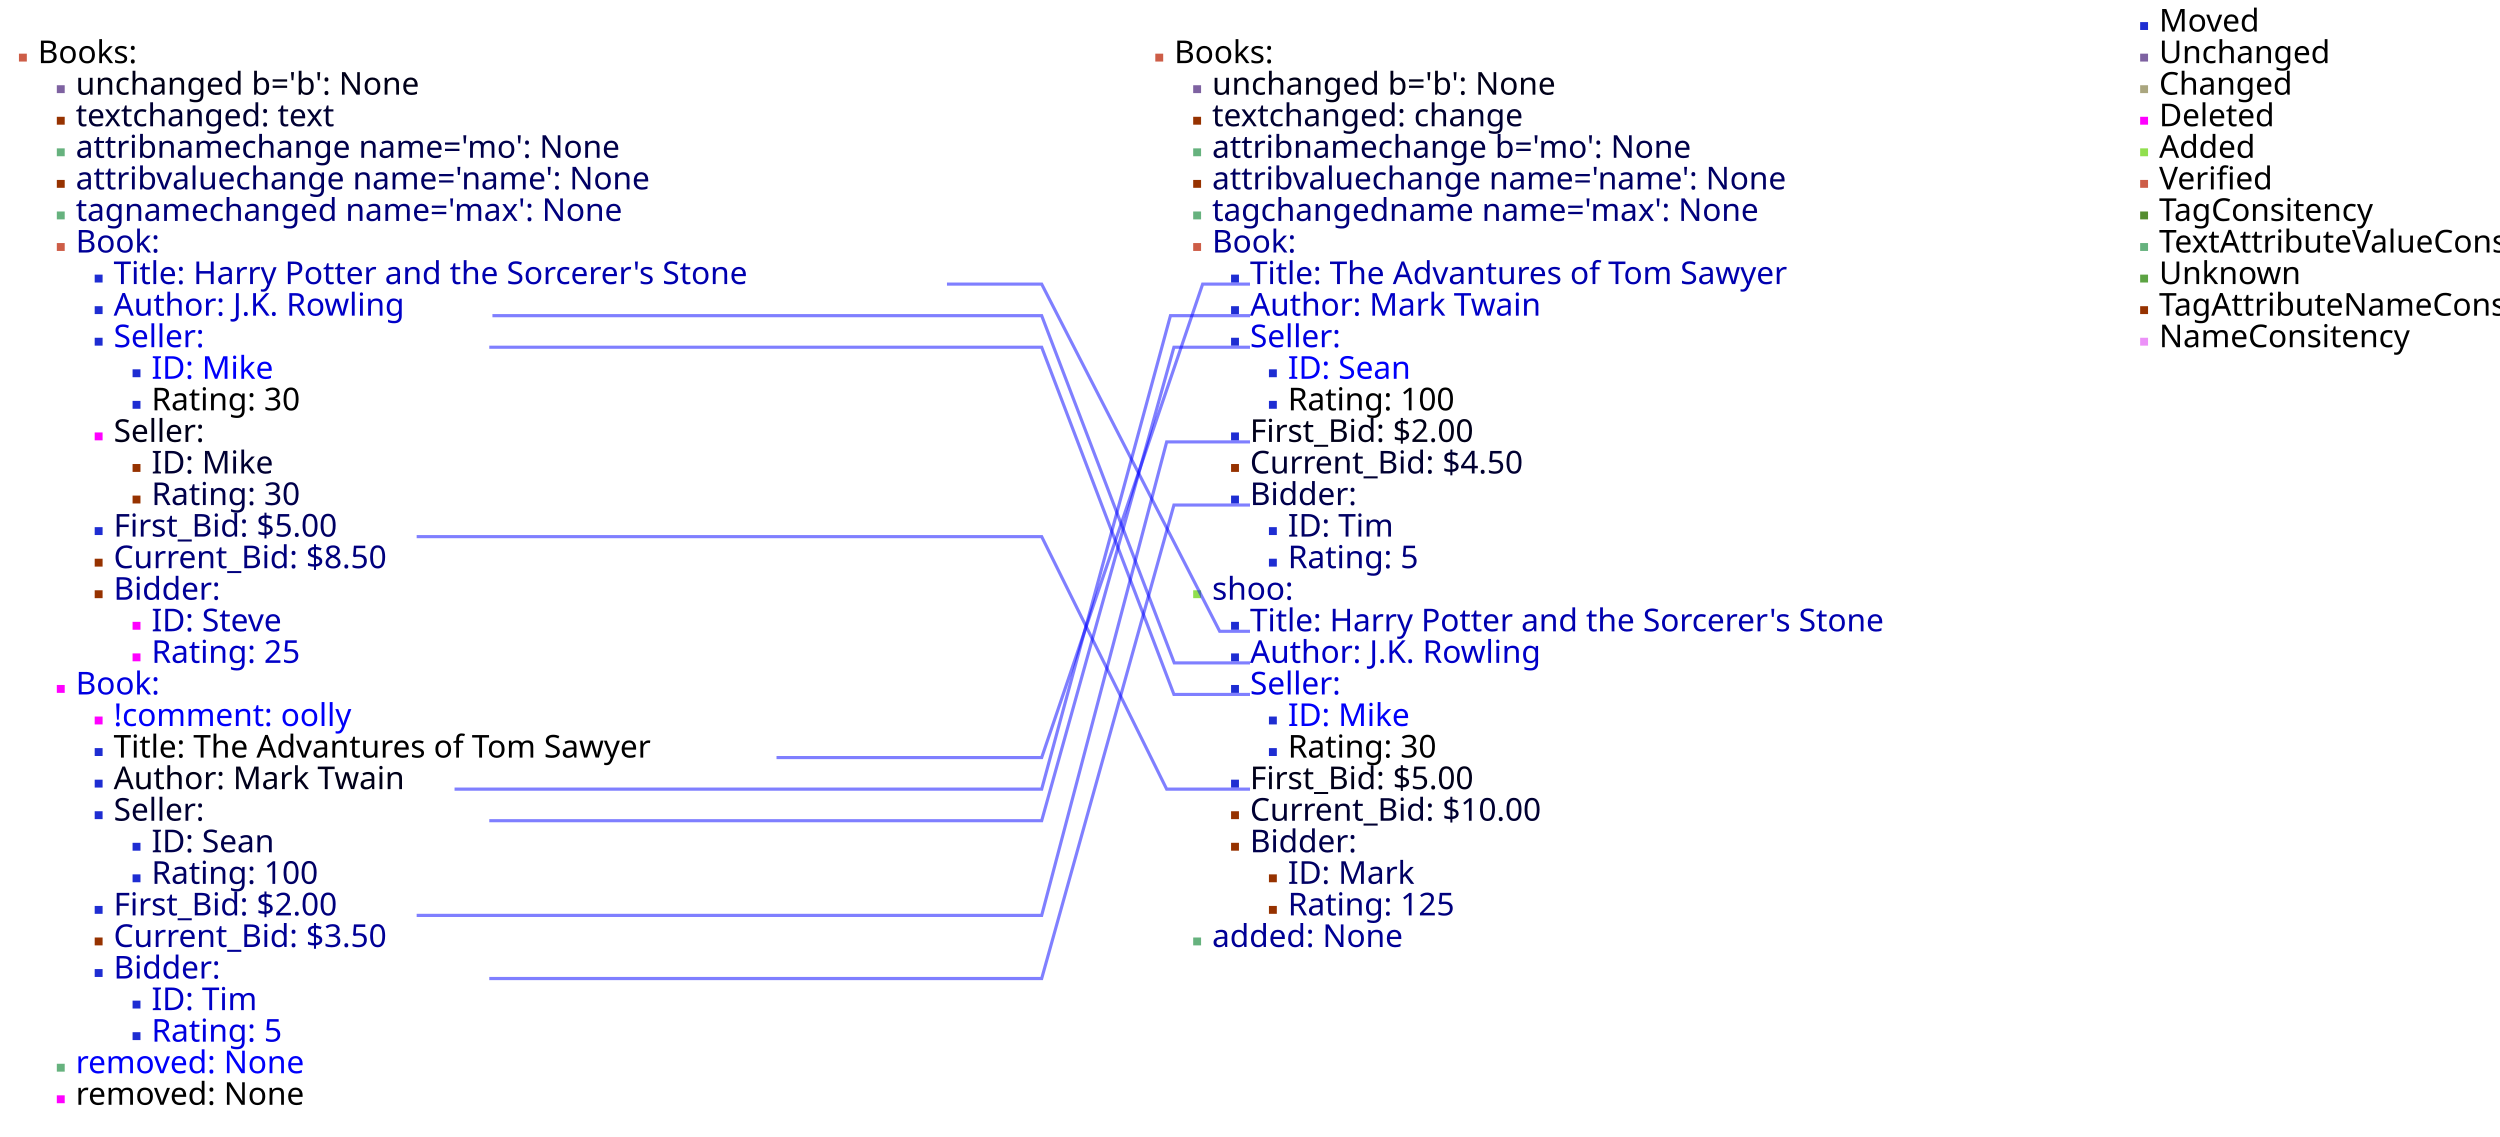
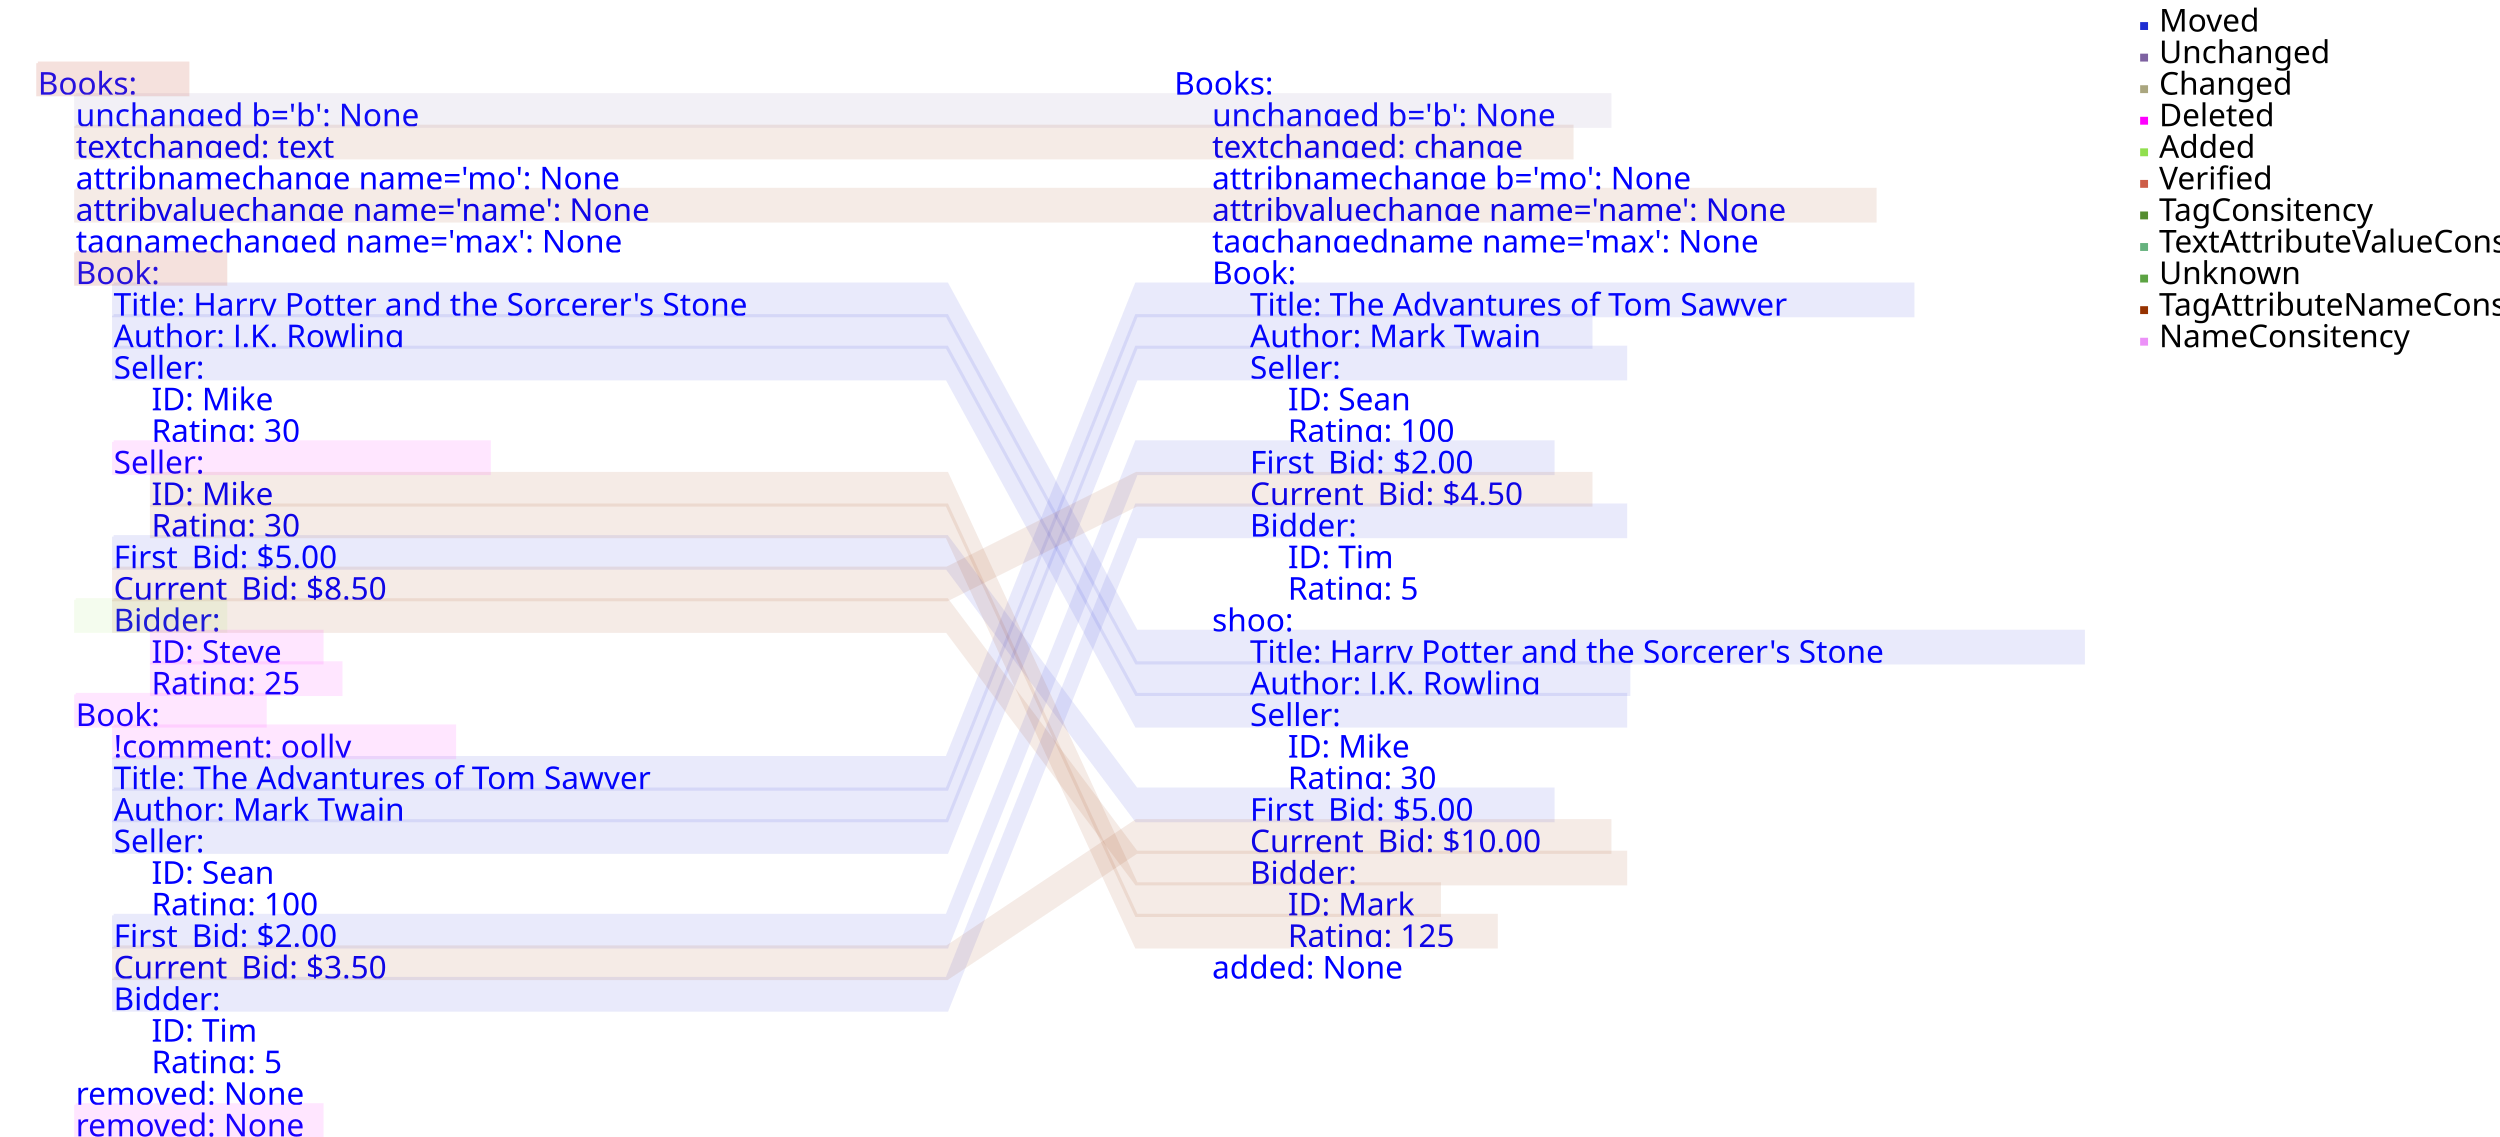
<svg xmlns="http://www.w3.org/2000/svg" baseProfile="full" height="360.0" version="1.1" viewBox="0,0,792.0,360.0" width="792.0">
  <defs />
  <svg baseProfile="full" height="100%" version="1.1" width="100%" x="0" y="0">
    <defs />
-     <rect fill="rgb(205,93,71)" height="2.5" width="2.5" x="6.0" y="17.0" />
-     <rect fill="rgb(126,98,161)" height="2.5" width="2.5" x="18.0" y="27.0" />
-     <rect fill="rgb(150,50,0)" height="2.5" width="2.5" x="18.0" y="37.0" />
-     <rect fill="rgb(102,178,126)" height="2.5" width="2.5" x="18.0" y="47.0" />
-     <rect fill="rgb(150,50,0)" height="2.5" width="2.5" x="18.0" y="57.0" />
-     <rect fill="rgb(102,178,126)" height="2.5" width="2.5" x="18.0" y="67.0" />
-     <rect fill="rgb(205,93,71)" height="2.5" width="2.5" x="18.0" y="77.0" />
-     <rect fill="rgb(30,45,210)" height="2.5" width="2.5" x="30.0" y="87.0" />
-     <rect fill="rgb(30,45,210)" height="2.5" width="2.5" x="30.0" y="97.0" />
-     <rect fill="rgb(30,45,210)" height="2.5" width="2.5" x="30.0" y="107.0" />
-     <rect fill="rgb(30,45,210)" height="2.5" width="2.5" x="42.0" y="117.0" />
-     <rect fill="rgb(30,45,210)" height="2.5" width="2.5" x="42.0" y="127.0" />
-     <rect fill="rgb(255,0,255)" height="2.5" width="2.5" x="30.0" y="137.0" />
-     <rect fill="rgb(150,50,0)" height="2.5" width="2.5" x="42.0" y="147.0" />
-     <rect fill="rgb(150,50,0)" height="2.5" width="2.5" x="42.0" y="157.0" />
-     <rect fill="rgb(30,45,210)" height="2.5" width="2.5" x="30.0" y="167.0" />
-     <rect fill="rgb(150,50,0)" height="2.5" width="2.5" x="30.0" y="177.0" />
-     <rect fill="rgb(150,50,0)" height="2.5" width="2.5" x="30.0" y="187.0" />
-     <rect fill="rgb(255,0,255)" height="2.5" width="2.5" x="42.0" y="197.0" />
-     <rect fill="rgb(255,0,255)" height="2.5" width="2.5" x="42.0" y="207.0" />
-     <rect fill="rgb(255,0,255)" height="2.5" width="2.5" x="18.0" y="217.0" />
-     <rect fill="rgb(255,0,255)" height="2.5" width="2.5" x="30.0" y="227.0" />
-     <rect fill="rgb(30,45,210)" height="2.5" width="2.5" x="30.0" y="237.0" />
-     <rect fill="rgb(30,45,210)" height="2.5" width="2.5" x="30.0" y="247.0" />
-     <rect fill="rgb(30,45,210)" height="2.5" width="2.5" x="30.0" y="257.0" />
-     <rect fill="rgb(30,45,210)" height="2.5" width="2.5" x="42.0" y="267.0" />
-     <rect fill="rgb(30,45,210)" height="2.5" width="2.5" x="42.0" y="277.0" />
-     <rect fill="rgb(30,45,210)" height="2.5" width="2.5" x="30.0" y="287.0" />
-     <rect fill="rgb(150,50,0)" height="2.5" width="2.5" x="30.0" y="297.0" />
-     <rect fill="rgb(30,45,210)" height="2.5" width="2.5" x="30.0" y="307.0" />
-     <rect fill="rgb(30,45,210)" height="2.5" width="2.5" x="42.0" y="317.0" />
-     <rect fill="rgb(30,45,210)" height="2.5" width="2.5" x="42.0" y="327.0" />
-     <rect fill="rgb(102,178,126)" height="2.5" width="2.5" x="18.0" y="337.0" />
-     <rect fill="rgb(255,0,255)" height="2.5" width="2.5" x="18.0" y="347.0" />
-     <text font-family="Lucida Console" font-size="10" textLength="47.5" x="12.0" y="20.0">
-       <tspan fill="rgb(0,0,0)" x="12.0" y="20.0">Books: 
+     <svg height="10.0" viewBox="0,0,47.5,10.0" width="47.5" x="12.0" y="20.0">
+       <defs />
+       <text font-family="Lucida Console" font-size="10" x="0" y="0">
+         <tspan fill="rgb(0,0,255)" x="0" y="10.0">Books: 
	</tspan>
-     </text>
-     <text font-family="Lucida Console" font-size="10" textLength="126.0" x="24.0" y="30.0">
-       <tspan fill="rgb(0,0,25)" x="24.0" y="30.0">unchanged b='b': None</tspan>
-     </text>
-     <text font-family="Lucida Console" font-size="10" textLength="102.0" x="24.0" y="40.0">
-       <tspan fill="rgb(0,0,50)" x="24.0" y="40.0">textchanged: text</tspan>
-     </text>
-     <text font-family="Lucida Console" font-size="10" textLength="192.0" x="24.0" y="50.0">
-       <tspan fill="rgb(0,0,75)" x="24.0" y="50.0">attribnamechange name='mo': None</tspan>
-     </text>
-     <text font-family="Lucida Console" font-size="10" textLength="210.0" x="24.0" y="60.0">
-       <tspan fill="rgb(0,0,100)" x="24.0" y="60.0">attribvaluechange name='name': None</tspan>
-     </text>
-     <text font-family="Lucida Console" font-size="10" textLength="186.0" x="24.0" y="70.0">
-       <tspan fill="rgb(0,0,125)" x="24.0" y="70.0">tagnamechanged name='max': None</tspan>
-     </text>
-     <text font-family="Lucida Console" font-size="10" textLength="47.5" x="24.0" y="80.0">
-       <tspan fill="rgb(0,0,150)" x="24.0" y="80.0">Book: 
+       </text>
+     </svg>
+     <svg height="10.0" viewBox="0,0,126.0,10.0" width="126.0" x="24.0" y="30.0">
+       <defs />
+       <text font-family="Lucida Console" font-size="10" x="0" y="0">
+         <tspan fill="rgb(0,0,255)" x="0" y="10.0">unchanged b='b': None</tspan>
+       </text>
+     </svg>
+     <svg height="10.0" viewBox="0,0,102.0,10.0" width="102.0" x="24.0" y="40.0">
+       <defs />
+       <text font-family="Lucida Console" font-size="10" x="0" y="0">
+         <tspan fill="rgb(0,0,255)" x="0" y="10.0">textchanged: text</tspan>
+       </text>
+     </svg>
+     <svg height="10.0" viewBox="0,0,192.0,10.0" width="192.0" x="24.0" y="50.0">
+       <defs />
+       <text font-family="Lucida Console" font-size="10" x="0" y="0">
+         <tspan fill="rgb(0,0,255)" x="0" y="10.0">attribnamechange name='mo': None</tspan>
+       </text>
+     </svg>
+     <svg height="10.0" viewBox="0,0,210.0,10.0" width="210.0" x="24.0" y="60.0">
+       <defs />
+       <text font-family="Lucida Console" font-size="10" x="0" y="0">
+         <tspan fill="rgb(0,0,255)" x="0" y="10.0">attribvaluechange name='name': None</tspan>
+       </text>
+     </svg>
+     <svg height="10.0" viewBox="0,0,186.0,10.0" width="186.0" x="24.0" y="70.0">
+       <defs />
+       <text font-family="Lucida Console" font-size="10" x="0" y="0">
+         <tspan fill="rgb(0,0,255)" x="0" y="10.0">tagnamechanged name='max': None</tspan>
+       </text>
+     </svg>
+     <svg height="10.0" viewBox="0,0,47.5,10.0" width="47.5" x="24.0" y="80.0">
+       <defs />
+       <text font-family="Lucida Console" font-size="10" x="0" y="0">
+         <tspan fill="rgb(0,0,255)" x="0" y="10.0">Book: 
	</tspan>
-     </text>
-     <text font-family="Lucida Console" font-size="10" textLength="264.0" x="36.0" y="90.0">
-       <tspan fill="rgb(0,0,175)" x="36.0" y="90.0">Title: Harry Potter and the Sorcerer's Stone</tspan>
-     </text>
-     <text font-family="Lucida Console" font-size="10" textLength="120.0" x="36.0" y="100.0">
-       <tspan fill="rgb(0,0,200)" x="36.0" y="100.0">Author: J.K. Rowling</tspan>
-     </text>
-     <text font-family="Lucida Console" font-size="10" textLength="119.0" x="36.0" y="110.0">
-       <tspan fill="rgb(0,0,225)" x="36.0" y="110.0">Seller: 
- 	    </tspan>
-     </text>
-     <text font-family="Lucida Console" font-size="10" textLength="48.0" x="48.0" y="120.0">
-       <tspan fill="rgb(0,0,250)" x="48.0" y="120.0">ID: Mike</tspan>
-     </text>
-     <text font-family="Lucida Console" font-size="10" textLength="60.0" x="48.0" y="130.0">
-       <tspan fill="rgb(0,0,0)" x="48.0" y="130.0">Rating: 30</tspan>
-     </text>
-     <text font-family="Lucida Console" font-size="10" textLength="119.0" x="36.0" y="140.0">
-       <tspan fill="rgb(0,0,25)" x="36.0" y="140.0">Seller: 
- 	    </tspan>
-     </text>
-     <text font-family="Lucida Console" font-size="10" textLength="48.0" x="48.0" y="150.0">
-       <tspan fill="rgb(0,0,50)" x="48.0" y="150.0">ID: Mike</tspan>
-     </text>
-     <text font-family="Lucida Console" font-size="10" textLength="60.0" x="48.0" y="160.0">
-       <tspan fill="rgb(0,0,75)" x="48.0" y="160.0">Rating: 30</tspan>
-     </text>
-     <text font-family="Lucida Console" font-size="10" textLength="96.0" x="36.0" y="170.0">
-       <tspan fill="rgb(0,0,100)" x="36.0" y="170.0">First_Bid: $5.00</tspan>
-     </text>
-     <text font-family="Lucida Console" font-size="10" textLength="108.0" x="36.0" y="180.0">
-       <tspan fill="rgb(0,0,125)" x="36.0" y="180.0">Current_Bid: $8.50</tspan>
-     </text>
-     <text font-family="Lucida Console" font-size="10" textLength="119.0" x="36.0" y="190.0">
-       <tspan fill="rgb(0,0,150)" x="36.0" y="190.0">Bidder: 
- 	    </tspan>
-     </text>
-     <text font-family="Lucida Console" font-size="10" textLength="54.0" x="48.0" y="200.0">
-       <tspan fill="rgb(0,0,175)" x="48.0" y="200.0">ID: Steve</tspan>
-     </text>
-     <text font-family="Lucida Console" font-size="10" textLength="60.0" x="48.0" y="210.0">
-       <tspan fill="rgb(0,0,200)" x="48.0" y="210.0">Rating: 25</tspan>
-     </text>
-     <text font-family="Lucida Console" font-size="10" textLength="60.0" x="24.0" y="220.0">
-       <tspan fill="rgb(0,0,225)" x="24.0" y="220.0">Book: 
+       </text>
+     </svg>
+     <svg height="10.0" viewBox="0,0,264.0,10.0" width="264.0" x="36.0" y="90.0">
+       <defs />
+       <text font-family="Lucida Console" font-size="10" x="0" y="0">
+         <tspan fill="rgb(0,0,255)" x="0" y="10.0">Title: Harry Potter and the Sorcerer's Stone</tspan>
+       </text>
+     </svg>
+     <svg height="10.0" viewBox="0,0,120.0,10.0" width="120.0" x="36.0" y="100.0">
+       <defs />
+       <text font-family="Lucida Console" font-size="10" x="0" y="0">
+         <tspan fill="rgb(0,0,255)" x="0" y="10.0">Author: J.K. Rowling</tspan>
+       </text>
+     </svg>
+     <svg height="10.0" viewBox="0,0,119.0,10.0" width="119.0" x="36.0" y="110.0">
+       <defs />
+       <text font-family="Lucida Console" font-size="10" x="0" y="0">
+         <tspan fill="rgb(0,0,255)" x="0" y="10.0">Seller: 
+ 	    </tspan>
+       </text>
+     </svg>
+     <svg height="10.0" viewBox="0,0,48.0,10.0" width="48.0" x="48.0" y="120.0">
+       <defs />
+       <text font-family="Lucida Console" font-size="10" x="0" y="0">
+         <tspan fill="rgb(0,0,255)" x="0" y="10.0">ID: Mike</tspan>
+       </text>
+     </svg>
+     <svg height="10.0" viewBox="0,0,60.0,10.0" width="60.0" x="48.0" y="130.0">
+       <defs />
+       <text font-family="Lucida Console" font-size="10" x="0" y="0">
+         <tspan fill="rgb(0,0,255)" x="0" y="10.0">Rating: 30</tspan>
+       </text>
+     </svg>
+     <svg height="10.0" viewBox="0,0,119.0,10.0" width="119.0" x="36.0" y="140.0">
+       <defs />
+       <text font-family="Lucida Console" font-size="10" x="0" y="0">
+         <tspan fill="rgb(0,0,255)" x="0" y="10.0">Seller: 
+ 	    </tspan>
+       </text>
+     </svg>
+     <svg height="10.0" viewBox="0,0,48.0,10.0" width="48.0" x="48.0" y="150.0">
+       <defs />
+       <text font-family="Lucida Console" font-size="10" x="0" y="0">
+         <tspan fill="rgb(0,0,255)" x="0" y="10.0">ID: Mike</tspan>
+       </text>
+     </svg>
+     <svg height="10.0" viewBox="0,0,60.0,10.0" width="60.0" x="48.0" y="160.0">
+       <defs />
+       <text font-family="Lucida Console" font-size="10" x="0" y="0">
+         <tspan fill="rgb(0,0,255)" x="0" y="10.0">Rating: 30</tspan>
+       </text>
+     </svg>
+     <svg height="10.0" viewBox="0,0,96.0,10.0" width="96.0" x="36.0" y="170.0">
+       <defs />
+       <text font-family="Lucida Console" font-size="10" x="0" y="0">
+         <tspan fill="rgb(0,0,255)" x="0" y="10.0">First_Bid: $5.00</tspan>
+       </text>
+     </svg>
+     <svg height="10.0" viewBox="0,0,108.0,10.0" width="108.0" x="36.0" y="180.0">
+       <defs />
+       <text font-family="Lucida Console" font-size="10" x="0" y="0">
+         <tspan fill="rgb(0,0,255)" x="0" y="10.0">Current_Bid: $8.50</tspan>
+       </text>
+     </svg>
+     <svg height="10.0" viewBox="0,0,119.0,10.0" width="119.0" x="36.0" y="190.0">
+       <defs />
+       <text font-family="Lucida Console" font-size="10" x="0" y="0">
+         <tspan fill="rgb(0,0,255)" x="0" y="10.0">Bidder: 
+ 	    </tspan>
+       </text>
+     </svg>
+     <svg height="10.0" viewBox="0,0,54.0,10.0" width="54.0" x="48.0" y="200.0">
+       <defs />
+       <text font-family="Lucida Console" font-size="10" x="0" y="0">
+         <tspan fill="rgb(0,0,255)" x="0" y="10.0">ID: Steve</tspan>
+       </text>
+     </svg>
+     <svg height="10.0" viewBox="0,0,60.0,10.0" width="60.0" x="48.0" y="210.0">
+       <defs />
+       <text font-family="Lucida Console" font-size="10" x="0" y="0">
+         <tspan fill="rgb(0,0,255)" x="0" y="10.0">Rating: 25</tspan>
+       </text>
+     </svg>
+     <svg height="10.0" viewBox="0,0,60.0,10.0" width="60.0" x="24.0" y="220.0">
+       <defs />
+       <text font-family="Lucida Console" font-size="10" x="0" y="0">
+         <tspan fill="rgb(0,0,255)" x="0" y="10.0">Book: 
    </tspan>
-     </text>
-     <text font-family="Lucida Console" font-size="10" textLength="108.0" x="36.0" y="230.0">
-       <tspan fill="rgb(0,0,250)" x="36.0" y="230.0">!comment:  oolly  </tspan>
-     </text>
-     <text font-family="Lucida Console" font-size="10" textLength="210.0" x="36.0" y="240.0">
-       <tspan fill="rgb(0,0,0)" x="36.0" y="240.0">Title: The Advantures of Tom Sawyer</tspan>
-     </text>
-     <text font-family="Lucida Console" font-size="10" textLength="108.0" x="36.0" y="250.0">
-       <tspan fill="rgb(0,0,25)" x="36.0" y="250.0">Author: Mark Twain</tspan>
-     </text>
-     <text font-family="Lucida Console" font-size="10" textLength="119.0" x="36.0" y="260.0">
-       <tspan fill="rgb(0,0,50)" x="36.0" y="260.0">Seller: 
- 	    </tspan>
-     </text>
-     <text font-family="Lucida Console" font-size="10" textLength="48.0" x="48.0" y="270.0">
-       <tspan fill="rgb(0,0,75)" x="48.0" y="270.0">ID: Sean</tspan>
-     </text>
-     <text font-family="Lucida Console" font-size="10" textLength="66.0" x="48.0" y="280.0">
-       <tspan fill="rgb(0,0,100)" x="48.0" y="280.0">Rating: 100</tspan>
-     </text>
-     <text font-family="Lucida Console" font-size="10" textLength="96.0" x="36.0" y="290.0">
-       <tspan fill="rgb(0,0,125)" x="36.0" y="290.0">First_Bid: $2.00</tspan>
-     </text>
-     <text font-family="Lucida Console" font-size="10" textLength="108.0" x="36.0" y="300.0">
-       <tspan fill="rgb(0,0,150)" x="36.0" y="300.0">Current_Bid: $3.50</tspan>
-     </text>
-     <text font-family="Lucida Console" font-size="10" textLength="119.0" x="36.0" y="310.0">
-       <tspan fill="rgb(0,0,175)" x="36.0" y="310.0">Bidder: 
- 	    </tspan>
-     </text>
-     <text font-family="Lucida Console" font-size="10" textLength="42.0" x="48.0" y="320.0">
-       <tspan fill="rgb(0,0,200)" x="48.0" y="320.0">ID: Tim</tspan>
-     </text>
-     <text font-family="Lucida Console" font-size="10" textLength="54.0" x="48.0" y="330.0">
-       <tspan fill="rgb(0,0,225)" x="48.0" y="330.0">Rating: 5</tspan>
-     </text>
-     <text font-family="Lucida Console" font-size="10" textLength="78.0" x="24.0" y="340.0">
-       <tspan fill="rgb(0,0,250)" x="24.0" y="340.0">removed: None</tspan>
-     </text>
-     <text font-family="Lucida Console" font-size="10" textLength="78.0" x="24.0" y="350.0">
-       <tspan fill="rgb(0,0,0)" x="24.0" y="350.0">removed: None</tspan>
-     </text>
+       </text>
+     </svg>
+     <svg height="10.0" viewBox="0,0,108.0,10.0" width="108.0" x="36.0" y="230.0">
+       <defs />
+       <text font-family="Lucida Console" font-size="10" x="0" y="0">
+         <tspan fill="rgb(0,0,255)" x="0" y="10.0">!comment:  oolly  </tspan>
+       </text>
+     </svg>
+     <svg height="10.0" viewBox="0,0,210.0,10.0" width="210.0" x="36.0" y="240.0">
+       <defs />
+       <text font-family="Lucida Console" font-size="10" x="0" y="0">
+         <tspan fill="rgb(0,0,255)" x="0" y="10.0">Title: The Advantures of Tom Sawyer</tspan>
+       </text>
+     </svg>
+     <svg height="10.0" viewBox="0,0,108.0,10.0" width="108.0" x="36.0" y="250.0">
+       <defs />
+       <text font-family="Lucida Console" font-size="10" x="0" y="0">
+         <tspan fill="rgb(0,0,255)" x="0" y="10.0">Author: Mark Twain</tspan>
+       </text>
+     </svg>
+     <svg height="10.0" viewBox="0,0,119.0,10.0" width="119.0" x="36.0" y="260.0">
+       <defs />
+       <text font-family="Lucida Console" font-size="10" x="0" y="0">
+         <tspan fill="rgb(0,0,255)" x="0" y="10.0">Seller: 
+ 	    </tspan>
+       </text>
+     </svg>
+     <svg height="10.0" viewBox="0,0,48.0,10.0" width="48.0" x="48.0" y="270.0">
+       <defs />
+       <text font-family="Lucida Console" font-size="10" x="0" y="0">
+         <tspan fill="rgb(0,0,255)" x="0" y="10.0">ID: Sean</tspan>
+       </text>
+     </svg>
+     <svg height="10.0" viewBox="0,0,66.0,10.0" width="66.0" x="48.0" y="280.0">
+       <defs />
+       <text font-family="Lucida Console" font-size="10" x="0" y="0">
+         <tspan fill="rgb(0,0,255)" x="0" y="10.0">Rating: 100</tspan>
+       </text>
+     </svg>
+     <svg height="10.0" viewBox="0,0,96.0,10.0" width="96.0" x="36.0" y="290.0">
+       <defs />
+       <text font-family="Lucida Console" font-size="10" x="0" y="0">
+         <tspan fill="rgb(0,0,255)" x="0" y="10.0">First_Bid: $2.00</tspan>
+       </text>
+     </svg>
+     <svg height="10.0" viewBox="0,0,108.0,10.0" width="108.0" x="36.0" y="300.0">
+       <defs />
+       <text font-family="Lucida Console" font-size="10" x="0" y="0">
+         <tspan fill="rgb(0,0,255)" x="0" y="10.0">Current_Bid: $3.50</tspan>
+       </text>
+     </svg>
+     <svg height="10.0" viewBox="0,0,119.0,10.0" width="119.0" x="36.0" y="310.0">
+       <defs />
+       <text font-family="Lucida Console" font-size="10" x="0" y="0">
+         <tspan fill="rgb(0,0,255)" x="0" y="10.0">Bidder: 
+ 	    </tspan>
+       </text>
+     </svg>
+     <svg height="10.0" viewBox="0,0,42.0,10.0" width="42.0" x="48.0" y="320.0">
+       <defs />
+       <text font-family="Lucida Console" font-size="10" x="0" y="0">
+         <tspan fill="rgb(0,0,255)" x="0" y="10.0">ID: Tim</tspan>
+       </text>
+     </svg>
+     <svg height="10.0" viewBox="0,0,54.0,10.0" width="54.0" x="48.0" y="330.0">
+       <defs />
+       <text font-family="Lucida Console" font-size="10" x="0" y="0">
+         <tspan fill="rgb(0,0,255)" x="0" y="10.0">Rating: 5</tspan>
+       </text>
+     </svg>
+     <svg height="10.0" viewBox="0,0,78.0,10.0" width="78.0" x="24.0" y="340.0">
+       <defs />
+       <text font-family="Lucida Console" font-size="10" x="0" y="0">
+         <tspan fill="rgb(0,0,255)" x="0" y="10.0">removed: None</tspan>
+       </text>
+     </svg>
+     <svg height="10.0" viewBox="0,0,78.0,10.0" width="78.0" x="24.0" y="350.0">
+       <defs />
+       <text font-family="Lucida Console" font-size="10" x="0" y="0">
+         <tspan fill="rgb(0,0,255)" x="0" y="10.0">removed: None</tspan>
+       </text>
+     </svg>
  </svg>
  <svg baseProfile="full" height="100%" version="1.1" width="100%" x="360.0" y="0">
    <defs />
-     <rect fill="rgb(205,93,71)" height="2.5" width="2.5" x="6.0" y="17.0" />
-     <rect fill="rgb(126,98,161)" height="2.5" width="2.5" x="18.0" y="27.0" />
-     <rect fill="rgb(150,50,0)" height="2.5" width="2.5" x="18.0" y="37.0" />
-     <rect fill="rgb(102,178,126)" height="2.5" width="2.5" x="18.0" y="47.0" />
-     <rect fill="rgb(150,50,0)" height="2.5" width="2.5" x="18.0" y="57.0" />
-     <rect fill="rgb(102,178,126)" height="2.5" width="2.5" x="18.0" y="67.0" />
-     <rect fill="rgb(205,93,71)" height="2.5" width="2.5" x="18.0" y="77.0" />
-     <rect fill="rgb(30,45,210)" height="2.5" width="2.5" x="30.0" y="87.0" />
-     <rect fill="rgb(30,45,210)" height="2.5" width="2.5" x="30.0" y="97.0" />
-     <rect fill="rgb(30,45,210)" height="2.5" width="2.5" x="30.0" y="107.0" />
-     <rect fill="rgb(30,45,210)" height="2.5" width="2.5" x="42.0" y="117.0" />
-     <rect fill="rgb(30,45,210)" height="2.5" width="2.5" x="42.0" y="127.0" />
-     <rect fill="rgb(30,45,210)" height="2.5" width="2.5" x="30.0" y="137.0" />
-     <rect fill="rgb(150,50,0)" height="2.5" width="2.5" x="30.0" y="147.0" />
-     <rect fill="rgb(30,45,210)" height="2.5" width="2.5" x="30.0" y="157.0" />
-     <rect fill="rgb(30,45,210)" height="2.5" width="2.5" x="42.0" y="167.0" />
-     <rect fill="rgb(30,45,210)" height="2.5" width="2.5" x="42.0" y="177.0" />
-     <rect fill="rgb(145,223,78)" height="2.5" width="2.5" x="18.0" y="187.0" />
-     <rect fill="rgb(30,45,210)" height="2.5" width="2.5" x="30.0" y="197.0" />
-     <rect fill="rgb(30,45,210)" height="2.5" width="2.5" x="30.0" y="207.0" />
-     <rect fill="rgb(30,45,210)" height="2.5" width="2.5" x="30.0" y="217.0" />
-     <rect fill="rgb(30,45,210)" height="2.5" width="2.5" x="42.0" y="227.0" />
-     <rect fill="rgb(30,45,210)" height="2.5" width="2.5" x="42.0" y="237.0" />
-     <rect fill="rgb(30,45,210)" height="2.5" width="2.5" x="30.0" y="247.0" />
-     <rect fill="rgb(150,50,0)" height="2.5" width="2.5" x="30.0" y="257.0" />
-     <rect fill="rgb(150,50,0)" height="2.5" width="2.5" x="30.0" y="267.0" />
-     <rect fill="rgb(150,50,0)" height="2.5" width="2.5" x="42.0" y="277.0" />
-     <rect fill="rgb(150,50,0)" height="2.5" width="2.5" x="42.0" y="287.0" />
-     <rect fill="rgb(102,178,126)" height="2.5" width="2.5" x="18.0" y="297.0" />
-     <text font-family="Lucida Console" font-size="10" textLength="47.5" x="12.0" y="20.0">
-       <tspan fill="rgb(0,0,0)" x="12.0" y="20.0">Books: 
+     <svg height="10.0" viewBox="0,0,47.5,10.0" width="47.5" x="12.0" y="20.0">
+       <defs />
+       <text font-family="Lucida Console" font-size="10" x="0" y="0">
+         <tspan fill="rgb(0,0,255)" x="0" y="10.0">Books: 
	</tspan>
-     </text>
-     <text font-family="Lucida Console" font-size="10" textLength="126.0" x="24.0" y="30.0">
-       <tspan fill="rgb(0,0,25)" x="24.0" y="30.0">unchanged b='b': None</tspan>
-     </text>
-     <text font-family="Lucida Console" font-size="10" textLength="114.0" x="24.0" y="40.0">
-       <tspan fill="rgb(0,0,50)" x="24.0" y="40.0">textchanged: change</tspan>
-     </text>
-     <text font-family="Lucida Console" font-size="10" textLength="174.0" x="24.0" y="50.0">
-       <tspan fill="rgb(0,0,75)" x="24.0" y="50.0">attribnamechange b='mo': None</tspan>
-     </text>
-     <text font-family="Lucida Console" font-size="10" textLength="210.0" x="24.0" y="60.0">
-       <tspan fill="rgb(0,0,100)" x="24.0" y="60.0">attribvaluechange name='name': None</tspan>
-     </text>
-     <text font-family="Lucida Console" font-size="10" textLength="186.0" x="24.0" y="70.0">
-       <tspan fill="rgb(0,0,125)" x="24.0" y="70.0">tagchangedname name='max': None</tspan>
-     </text>
-     <text font-family="Lucida Console" font-size="10" textLength="47.5" x="24.0" y="80.0">
-       <tspan fill="rgb(0,0,150)" x="24.0" y="80.0">Book: 
+       </text>
+     </svg>
+     <svg height="10.0" viewBox="0,0,126.0,10.0" width="126.0" x="24.0" y="30.0">
+       <defs />
+       <text font-family="Lucida Console" font-size="10" x="0" y="0">
+         <tspan fill="rgb(0,0,255)" x="0" y="10.0">unchanged b='b': None</tspan>
+       </text>
+     </svg>
+     <svg height="10.0" viewBox="0,0,114.0,10.0" width="114.0" x="24.0" y="40.0">
+       <defs />
+       <text font-family="Lucida Console" font-size="10" x="0" y="0">
+         <tspan fill="rgb(0,0,255)" x="0" y="10.0">textchanged: change</tspan>
+       </text>
+     </svg>
+     <svg height="10.0" viewBox="0,0,174.0,10.0" width="174.0" x="24.0" y="50.0">
+       <defs />
+       <text font-family="Lucida Console" font-size="10" x="0" y="0">
+         <tspan fill="rgb(0,0,255)" x="0" y="10.0">attribnamechange b='mo': None</tspan>
+       </text>
+     </svg>
+     <svg height="10.0" viewBox="0,0,210.0,10.0" width="210.0" x="24.0" y="60.0">
+       <defs />
+       <text font-family="Lucida Console" font-size="10" x="0" y="0">
+         <tspan fill="rgb(0,0,255)" x="0" y="10.0">attribvaluechange name='name': None</tspan>
+       </text>
+     </svg>
+     <svg height="10.0" viewBox="0,0,186.0,10.0" width="186.0" x="24.0" y="70.0">
+       <defs />
+       <text font-family="Lucida Console" font-size="10" x="0" y="0">
+         <tspan fill="rgb(0,0,255)" x="0" y="10.0">tagchangedname name='max': None</tspan>
+       </text>
+     </svg>
+     <svg height="10.0" viewBox="0,0,47.5,10.0" width="47.5" x="24.0" y="80.0">
+       <defs />
+       <text font-family="Lucida Console" font-size="10" x="0" y="0">
+         <tspan fill="rgb(0,0,255)" x="0" y="10.0">Book: 
	</tspan>
-     </text>
-     <text font-family="Lucida Console" font-size="10" textLength="210.0" x="36.0" y="90.0">
-       <tspan fill="rgb(0,0,175)" x="36.0" y="90.0">Title: The Advantures of Tom Sawyer</tspan>
-     </text>
-     <text font-family="Lucida Console" font-size="10" textLength="108.0" x="36.0" y="100.0">
-       <tspan fill="rgb(0,0,200)" x="36.0" y="100.0">Author: Mark Twain</tspan>
-     </text>
-     <text font-family="Lucida Console" font-size="10" textLength="119.0" x="36.0" y="110.0">
-       <tspan fill="rgb(0,0,225)" x="36.0" y="110.0">Seller: 
- 	    </tspan>
-     </text>
-     <text font-family="Lucida Console" font-size="10" textLength="48.0" x="48.0" y="120.0">
-       <tspan fill="rgb(0,0,250)" x="48.0" y="120.0">ID: Sean</tspan>
-     </text>
-     <text font-family="Lucida Console" font-size="10" textLength="66.0" x="48.0" y="130.0">
-       <tspan fill="rgb(0,0,0)" x="48.0" y="130.0">Rating: 100</tspan>
-     </text>
-     <text font-family="Lucida Console" font-size="10" textLength="96.0" x="36.0" y="140.0">
-       <tspan fill="rgb(0,0,25)" x="36.0" y="140.0">First_Bid: $2.00</tspan>
-     </text>
-     <text font-family="Lucida Console" font-size="10" textLength="108.0" x="36.0" y="150.0">
-       <tspan fill="rgb(0,0,50)" x="36.0" y="150.0">Current_Bid: $4.50</tspan>
-     </text>
-     <text font-family="Lucida Console" font-size="10" textLength="119.0" x="36.0" y="160.0">
-       <tspan fill="rgb(0,0,75)" x="36.0" y="160.0">Bidder: 
- 	    </tspan>
-     </text>
-     <text font-family="Lucida Console" font-size="10" textLength="42.0" x="48.0" y="170.0">
-       <tspan fill="rgb(0,0,100)" x="48.0" y="170.0">ID: Tim</tspan>
-     </text>
-     <text font-family="Lucida Console" font-size="10" textLength="54.0" x="48.0" y="180.0">
-       <tspan fill="rgb(0,0,125)" x="48.0" y="180.0">Rating: 5</tspan>
-     </text>
-     <text font-family="Lucida Console" font-size="10" textLength="47.5" x="24.0" y="190.0">
-       <tspan fill="rgb(0,0,150)" x="24.0" y="190.0">shoo: 
+       </text>
+     </svg>
+     <svg height="10.0" viewBox="0,0,210.0,10.0" width="210.0" x="36.0" y="90.0">
+       <defs />
+       <text font-family="Lucida Console" font-size="10" x="0" y="0">
+         <tspan fill="rgb(0,0,255)" x="0" y="10.0">Title: The Advantures of Tom Sawyer</tspan>
+       </text>
+     </svg>
+     <svg height="10.0" viewBox="0,0,108.0,10.0" width="108.0" x="36.0" y="100.0">
+       <defs />
+       <text font-family="Lucida Console" font-size="10" x="0" y="0">
+         <tspan fill="rgb(0,0,255)" x="0" y="10.0">Author: Mark Twain</tspan>
+       </text>
+     </svg>
+     <svg height="10.0" viewBox="0,0,119.0,10.0" width="119.0" x="36.0" y="110.0">
+       <defs />
+       <text font-family="Lucida Console" font-size="10" x="0" y="0">
+         <tspan fill="rgb(0,0,255)" x="0" y="10.0">Seller: 
+ 	    </tspan>
+       </text>
+     </svg>
+     <svg height="10.0" viewBox="0,0,48.0,10.0" width="48.0" x="48.0" y="120.0">
+       <defs />
+       <text font-family="Lucida Console" font-size="10" x="0" y="0">
+         <tspan fill="rgb(0,0,255)" x="0" y="10.0">ID: Sean</tspan>
+       </text>
+     </svg>
+     <svg height="10.0" viewBox="0,0,66.0,10.0" width="66.0" x="48.0" y="130.0">
+       <defs />
+       <text font-family="Lucida Console" font-size="10" x="0" y="0">
+         <tspan fill="rgb(0,0,255)" x="0" y="10.0">Rating: 100</tspan>
+       </text>
+     </svg>
+     <svg height="10.0" viewBox="0,0,96.0,10.0" width="96.0" x="36.0" y="140.0">
+       <defs />
+       <text font-family="Lucida Console" font-size="10" x="0" y="0">
+         <tspan fill="rgb(0,0,255)" x="0" y="10.0">First_Bid: $2.00</tspan>
+       </text>
+     </svg>
+     <svg height="10.0" viewBox="0,0,108.0,10.0" width="108.0" x="36.0" y="150.0">
+       <defs />
+       <text font-family="Lucida Console" font-size="10" x="0" y="0">
+         <tspan fill="rgb(0,0,255)" x="0" y="10.0">Current_Bid: $4.50</tspan>
+       </text>
+     </svg>
+     <svg height="10.0" viewBox="0,0,119.0,10.0" width="119.0" x="36.0" y="160.0">
+       <defs />
+       <text font-family="Lucida Console" font-size="10" x="0" y="0">
+         <tspan fill="rgb(0,0,255)" x="0" y="10.0">Bidder: 
+ 	    </tspan>
+       </text>
+     </svg>
+     <svg height="10.0" viewBox="0,0,42.0,10.0" width="42.0" x="48.0" y="170.0">
+       <defs />
+       <text font-family="Lucida Console" font-size="10" x="0" y="0">
+         <tspan fill="rgb(0,0,255)" x="0" y="10.0">ID: Tim</tspan>
+       </text>
+     </svg>
+     <svg height="10.0" viewBox="0,0,54.0,10.0" width="54.0" x="48.0" y="180.0">
+       <defs />
+       <text font-family="Lucida Console" font-size="10" x="0" y="0">
+         <tspan fill="rgb(0,0,255)" x="0" y="10.0">Rating: 5</tspan>
+       </text>
+     </svg>
+     <svg height="10.0" viewBox="0,0,47.5,10.0" width="47.5" x="24.0" y="190.0">
+       <defs />
+       <text font-family="Lucida Console" font-size="10" x="0" y="0">
+         <tspan fill="rgb(0,0,255)" x="0" y="10.0">shoo: 
	</tspan>
-     </text>
-     <text font-family="Lucida Console" font-size="10" textLength="264.0" x="36.0" y="200.0">
-       <tspan fill="rgb(0,0,175)" x="36.0" y="200.0">Title: Harry Potter and the Sorcerer's Stone</tspan>
-     </text>
-     <text font-family="Lucida Console" font-size="10" textLength="120.0" x="36.0" y="210.0">
-       <tspan fill="rgb(0,0,200)" x="36.0" y="210.0">Author: J.K. Rowling</tspan>
-     </text>
-     <text font-family="Lucida Console" font-size="10" textLength="119.0" x="36.0" y="220.0">
-       <tspan fill="rgb(0,0,225)" x="36.0" y="220.0">Seller: 
- 	    </tspan>
-     </text>
-     <text font-family="Lucida Console" font-size="10" textLength="48.0" x="48.0" y="230.0">
-       <tspan fill="rgb(0,0,250)" x="48.0" y="230.0">ID: Mike</tspan>
-     </text>
-     <text font-family="Lucida Console" font-size="10" textLength="60.0" x="48.0" y="240.0">
-       <tspan fill="rgb(0,0,0)" x="48.0" y="240.0">Rating: 30</tspan>
-     </text>
-     <text font-family="Lucida Console" font-size="10" textLength="96.0" x="36.0" y="250.0">
-       <tspan fill="rgb(0,0,25)" x="36.0" y="250.0">First_Bid: $5.00</tspan>
-     </text>
-     <text font-family="Lucida Console" font-size="10" textLength="114.0" x="36.0" y="260.0">
-       <tspan fill="rgb(0,0,50)" x="36.0" y="260.0">Current_Bid: $10.00</tspan>
-     </text>
-     <text font-family="Lucida Console" font-size="10" textLength="119.0" x="36.0" y="270.0">
-       <tspan fill="rgb(0,0,75)" x="36.0" y="270.0">Bidder: 
- 	    </tspan>
-     </text>
-     <text font-family="Lucida Console" font-size="10" textLength="48.0" x="48.0" y="280.0">
-       <tspan fill="rgb(0,0,100)" x="48.0" y="280.0">ID: Mark</tspan>
-     </text>
-     <text font-family="Lucida Console" font-size="10" textLength="66.0" x="48.0" y="290.0">
-       <tspan fill="rgb(0,0,125)" x="48.0" y="290.0">Rating: 125</tspan>
-     </text>
-     <text font-family="Lucida Console" font-size="10" textLength="66.0" x="24.0" y="300.0">
-       <tspan fill="rgb(0,0,150)" x="24.0" y="300.0">added: None</tspan>
-     </text>
+       </text>
+     </svg>
+     <svg height="10.0" viewBox="0,0,264.0,10.0" width="264.0" x="36.0" y="200.0">
+       <defs />
+       <text font-family="Lucida Console" font-size="10" x="0" y="0">
+         <tspan fill="rgb(0,0,255)" x="0" y="10.0">Title: Harry Potter and the Sorcerer's Stone</tspan>
+       </text>
+     </svg>
+     <svg height="10.0" viewBox="0,0,120.0,10.0" width="120.0" x="36.0" y="210.0">
+       <defs />
+       <text font-family="Lucida Console" font-size="10" x="0" y="0">
+         <tspan fill="rgb(0,0,255)" x="0" y="10.0">Author: J.K. Rowling</tspan>
+       </text>
+     </svg>
+     <svg height="10.0" viewBox="0,0,119.0,10.0" width="119.0" x="36.0" y="220.0">
+       <defs />
+       <text font-family="Lucida Console" font-size="10" x="0" y="0">
+         <tspan fill="rgb(0,0,255)" x="0" y="10.0">Seller: 
+ 	    </tspan>
+       </text>
+     </svg>
+     <svg height="10.0" viewBox="0,0,48.0,10.0" width="48.0" x="48.0" y="230.0">
+       <defs />
+       <text font-family="Lucida Console" font-size="10" x="0" y="0">
+         <tspan fill="rgb(0,0,255)" x="0" y="10.0">ID: Mike</tspan>
+       </text>
+     </svg>
+     <svg height="10.0" viewBox="0,0,60.0,10.0" width="60.0" x="48.0" y="240.0">
+       <defs />
+       <text font-family="Lucida Console" font-size="10" x="0" y="0">
+         <tspan fill="rgb(0,0,255)" x="0" y="10.0">Rating: 30</tspan>
+       </text>
+     </svg>
+     <svg height="10.0" viewBox="0,0,96.0,10.0" width="96.0" x="36.0" y="250.0">
+       <defs />
+       <text font-family="Lucida Console" font-size="10" x="0" y="0">
+         <tspan fill="rgb(0,0,255)" x="0" y="10.0">First_Bid: $5.00</tspan>
+       </text>
+     </svg>
+     <svg height="10.0" viewBox="0,0,114.0,10.0" width="114.0" x="36.0" y="260.0">
+       <defs />
+       <text font-family="Lucida Console" font-size="10" x="0" y="0">
+         <tspan fill="rgb(0,0,255)" x="0" y="10.0">Current_Bid: $10.00</tspan>
+       </text>
+     </svg>
+     <svg height="10.0" viewBox="0,0,119.0,10.0" width="119.0" x="36.0" y="270.0">
+       <defs />
+       <text font-family="Lucida Console" font-size="10" x="0" y="0">
+         <tspan fill="rgb(0,0,255)" x="0" y="10.0">Bidder: 
+ 	    </tspan>
+       </text>
+     </svg>
+     <svg height="10.0" viewBox="0,0,48.0,10.0" width="48.0" x="48.0" y="280.0">
+       <defs />
+       <text font-family="Lucida Console" font-size="10" x="0" y="0">
+         <tspan fill="rgb(0,0,255)" x="0" y="10.0">ID: Mark</tspan>
+       </text>
+     </svg>
+     <svg height="10.0" viewBox="0,0,66.0,10.0" width="66.0" x="48.0" y="290.0">
+       <defs />
+       <text font-family="Lucida Console" font-size="10" x="0" y="0">
+         <tspan fill="rgb(0,0,255)" x="0" y="10.0">Rating: 125</tspan>
+       </text>
+     </svg>
+     <svg height="10.0" viewBox="0,0,66.0,10.0" width="66.0" x="24.0" y="300.0">
+       <defs />
+       <text font-family="Lucida Console" font-size="10" x="0" y="0">
+         <tspan fill="rgb(0,0,255)" x="0" y="10.0">added: None</tspan>
+       </text>
+     </svg>
  </svg>
  <svg baseProfile="full" height="100%" version="1.1" width="100%" x="660.0" y="0">
    <defs />
    <text fill="rgb(0,0,0)" font-family="Lucida Console" font-size="10" x="24.0" y="10.0">Moved</text>
    <rect fill="rgb(30,45,210)" height="2.5" width="2.5" x="18.0" y="7.0" />
    <text fill="rgb(0,0,0)" font-family="Lucida Console" font-size="10" x="24.0" y="20.0">Unchanged</text>
    <rect fill="rgb(126,98,161)" height="2.5" width="2.5" x="18.0" y="17.0" />
    <text fill="rgb(0,0,0)" font-family="Lucida Console" font-size="10" x="24.0" y="30.0">Changed</text>
    <rect fill="rgb(170,166,127)" height="2.5" width="2.5" x="18.0" y="27.0" />
    <text fill="rgb(0,0,0)" font-family="Lucida Console" font-size="10" x="24.0" y="40.0">Deleted</text>
    <rect fill="rgb(255,0,255)" height="2.5" width="2.5" x="18.0" y="37.0" />
    <text fill="rgb(0,0,0)" font-family="Lucida Console" font-size="10" x="24.0" y="50.0">Added</text>
    <rect fill="rgb(145,223,78)" height="2.5" width="2.5" x="18.0" y="47.0" />
    <text fill="rgb(0,0,0)" font-family="Lucida Console" font-size="10" x="24.0" y="60.0">Verified</text>
    <rect fill="rgb(205,93,71)" height="2.5" width="2.5" x="18.0" y="57.0" />
    <text fill="rgb(0,0,0)" font-family="Lucida Console" font-size="10" x="24.0" y="70.0">TagConsitency</text>
    <rect fill="rgb(85,141,48)" height="2.5" width="2.5" x="18.0" y="67.0" />
    <text fill="rgb(0,0,0)" font-family="Lucida Console" font-size="10" x="24.0" y="80.0">TextAttributeValueConsitency</text>
    <rect fill="rgb(102,178,126)" height="2.5" width="2.5" x="18.0" y="77.0" />
    <text fill="rgb(0,0,0)" font-family="Lucida Console" font-size="10" x="24.0" y="90.0">Unknown</text>
    <rect fill="rgb(92,163,67)" height="2.5" width="2.5" x="18.0" y="87.0" />
    <text fill="rgb(0,0,0)" font-family="Lucida Console" font-size="10" x="24.0" y="100.0">TagAttributeNameConsitency</text>
    <rect fill="rgb(150,50,0)" height="2.5" width="2.5" x="18.0" y="97.0" />
    <text fill="rgb(0,0,0)" font-family="Lucida Console" font-size="10" x="24.0" y="110.0">NameConsitency</text>
    <rect fill="rgb(236,145,248)" height="2.5" width="2.5" x="18.0" y="107.0" />
  </svg>
-   <polyline fill="none" opacity="0.5" points="300.0,90.0 330.0,90.0 386.4,200.0 396.0,200.0" stroke="rgb(0,0,255)" stroke-width="1" />
-   <polyline fill="none" opacity="0.5" points="156.0,100.0 330.0,100.0 372.0,210.0 396.0,210.0" stroke="rgb(0,0,255)" stroke-width="1" />
-   <polyline fill="none" opacity="0.5" points="155.0,110.0 330.0,110.0 371.9,220.0 396.0,220.0" stroke="rgb(0,0,255)" stroke-width="1" />
-   <polyline fill="none" opacity="0.5" points="132.0,170.0 330.0,170.0 369.6,250.0 396.0,250.0" stroke="rgb(0,0,255)" stroke-width="1" />
-   <polyline fill="none" opacity="0.5" points="246.0,240.0 330.0,240.0 381.0,90.0 396.0,90.0" stroke="rgb(0,0,255)" stroke-width="1" />
-   <polyline fill="none" opacity="0.5" points="144.0,250.0 330.0,250.0 370.8,100.0 396.0,100.0" stroke="rgb(0,0,255)" stroke-width="1" />
-   <polyline fill="none" opacity="0.5" points="155.0,260.0 330.0,260.0 371.9,110.0 396.0,110.0" stroke="rgb(0,0,255)" stroke-width="1" />
-   <polyline fill="none" opacity="0.5" points="132.0,290.0 330.0,290.0 369.6,140.0 396.0,140.0" stroke="rgb(0,0,255)" stroke-width="1" />
-   <polyline fill="none" opacity="0.5" points="155.0,310.0 330.0,310.0 371.9,160.0 396.0,160.0" stroke="rgb(0,0,255)" stroke-width="1" />
+   <polyline fill="rgb(30,45,210)" opacity="0.1" points="36.0,90.0 300.0,90.0 360.0,200.0 660.0,200.0 660.0,210.0 360.0,210.0 300.0,100.0 36.0,100.0 36.0,90.0" stroke="rgb(30,45,210)" stroke-width="1" />
+   <polyline fill="rgb(30,45,210)" opacity="0.1" points="36.0,100.0 300.0,100.0 360.0,210.0 516.0,210.0 516.0,220.0 360.0,220.0 300.0,110.0 36.0,110.0 36.0,100.0" stroke="rgb(30,45,210)" stroke-width="1" />
+   <polyline fill="rgb(30,45,210)" opacity="0.1" points="36.0,110.0 300.0,110.0 360.0,220.0 515.0,220.0 515.0,230.0 360.0,230.0 300.0,120.0 36.0,120.0 36.0,110.0" stroke="rgb(30,45,210)" stroke-width="1" />
+   <polyline fill="rgb(30,45,210)" opacity="0.1" points="36.0,170.0 300.0,170.0 360.0,250.0 492.0,250.0 492.0,260.0 360.0,260.0 300.0,180.0 36.0,180.0 36.0,170.0" stroke="rgb(30,45,210)" stroke-width="1" />
+   <polyline fill="rgb(30,45,210)" opacity="0.1" points="36.0,240.0 300.0,240.0 360.0,90.0 606.0,90.0 606.0,100.0 360.0,100.0 300.0,250.0 36.0,250.0 36.0,240.0" stroke="rgb(30,45,210)" stroke-width="1" />
+   <polyline fill="rgb(30,45,210)" opacity="0.1" points="36.0,250.0 300.0,250.0 360.0,100.0 504.0,100.0 504.0,110.0 360.0,110.0 300.0,260.0 36.0,260.0 36.0,250.0" stroke="rgb(30,45,210)" stroke-width="1" />
+   <polyline fill="rgb(30,45,210)" opacity="0.1" points="36.0,260.0 300.0,260.0 360.0,110.0 515.0,110.0 515.0,120.0 360.0,120.0 300.0,270.0 36.0,270.0 36.0,260.0" stroke="rgb(30,45,210)" stroke-width="1" />
+   <polyline fill="rgb(30,45,210)" opacity="0.1" points="36.0,290.0 300.0,290.0 360.0,140.0 492.0,140.0 492.0,150.0 360.0,150.0 300.0,300.0 36.0,300.0 36.0,290.0" stroke="rgb(30,45,210)" stroke-width="1" />
+   <polyline fill="rgb(30,45,210)" opacity="0.1" points="36.0,310.0 300.0,310.0 360.0,160.0 515.0,160.0 515.0,170.0 360.0,170.0 300.0,320.0 36.0,320.0 36.0,310.0" stroke="rgb(30,45,210)" stroke-width="1" />
+   <polyline fill="rgb(126,98,161)" opacity="0.1" points="24.0,30.0 300.0,30.0 360.0,30.0 510.0,30.0 510.0,40.0 360.0,40.0 300.0,40.0 24.0,40.0 24.0,30.0" stroke="rgb(126,98,161)" stroke-width="1" />
+   <polyline fill="rgb(150,50,0)" opacity="0.1" points="24.0,40.0 300.0,40.0 360.0,40.0 498.0,40.0 498.0,50.0 360.0,50.0 300.0,50.0 24.0,50.0 24.0,40.0" stroke="rgb(150,50,0)" stroke-width="1" />
+   <polyline fill="rgb(150,50,0)" opacity="0.1" points="24.0,60.0 300.0,60.0 360.0,60.0 594.0,60.0 594.0,70.0 360.0,70.0 300.0,70.0 24.0,70.0 24.0,60.0" stroke="rgb(150,50,0)" stroke-width="1" />
+   <polyline fill="rgb(150,50,0)" opacity="0.1" points="48.0,150.0 300.0,150.0 360.0,280.0 456.0,280.0 456.0,290.0 360.0,290.0 300.0,160.0 48.0,160.0 48.0,150.0" stroke="rgb(150,50,0)" stroke-width="1" />
+   <polyline fill="rgb(150,50,0)" opacity="0.1" points="48.0,160.0 300.0,160.0 360.0,290.0 474.0,290.0 474.0,300.0 360.0,300.0 300.0,170.0 48.0,170.0 48.0,160.0" stroke="rgb(150,50,0)" stroke-width="1" />
+   <polyline fill="rgb(150,50,0)" opacity="0.1" points="36.0,180.0 300.0,180.0 360.0,150.0 504.0,150.0 504.0,160.0 360.0,160.0 300.0,190.0 36.0,190.0 36.0,180.0" stroke="rgb(150,50,0)" stroke-width="1" />
+   <polyline fill="rgb(150,50,0)" opacity="0.1" points="36.0,190.0 300.0,190.0 360.0,270.0 515.0,270.0 515.0,280.0 360.0,280.0 300.0,200.0 36.0,200.0 36.0,190.0" stroke="rgb(150,50,0)" stroke-width="1" />
+   <polyline fill="rgb(150,50,0)" opacity="0.1" points="36.0,300.0 300.0,300.0 360.0,260.0 510.0,260.0 510.0,270.0 360.0,270.0 300.0,310.0 36.0,310.0 36.0,300.0" stroke="rgb(150,50,0)" stroke-width="1" />
+   <polyline fill="rgb(145,223,78)" opacity="0.1" points="24.0,190.0 71.5,190.0 71.5,200.0 24.0,200.0 24.0,190.0" stroke="rgb(145,223,78)" stroke-width="1" />
+   <polyline fill="rgb(255,0,255)" opacity="0.1" points="36.0,140.0 155.0,140.0 155.0,150.0 36.0,150.0 36.0,140.0" stroke="rgb(255,0,255)" stroke-width="1" />
+   <polyline fill="rgb(255,0,255)" opacity="0.1" points="48.0,200.0 102.0,200.0 102.0,210.0 48.0,210.0 48.0,200.0" stroke="rgb(255,0,255)" stroke-width="1" />
+   <polyline fill="rgb(255,0,255)" opacity="0.1" points="48.0,210.0 108.0,210.0 108.0,220.0 48.0,220.0 48.0,210.0" stroke="rgb(255,0,255)" stroke-width="1" />
+   <polyline fill="rgb(255,0,255)" opacity="0.1" points="24.0,220.0 84.0,220.0 84.0,230.0 24.0,230.0 24.0,220.0" stroke="rgb(255,0,255)" stroke-width="1" />
+   <polyline fill="rgb(255,0,255)" opacity="0.1" points="36.0,230.0 144.0,230.0 144.0,240.0 36.0,240.0 36.0,230.0" stroke="rgb(255,0,255)" stroke-width="1" />
+   <polyline fill="rgb(255,0,255)" opacity="0.1" points="24.0,350.0 102.0,350.0 102.0,360.0 24.0,360.0 24.0,350.0" stroke="rgb(255,0,255)" stroke-width="1" />
+   <polyline fill="rgb(205,93,71)" opacity="0.1" points="12.0,20.0 59.5,20.0 59.5,30.0 12.0,30.0 12.0,20.0" stroke="rgb(205,93,71)" stroke-width="1" />
+   <polyline fill="rgb(205,93,71)" opacity="0.1" points="24.0,80.0 71.5,80.0 71.5,90.0 24.0,90.0 24.0,80.0" stroke="rgb(205,93,71)" stroke-width="1" />
+   <polyline fill="rgb(205,93,71)" opacity="0.1" points="12.0,20.0 59.5,20.0 59.5,30.0 12.0,30.0 12.0,20.0" stroke="rgb(205,93,71)" stroke-width="1" />
+   <polyline fill="rgb(205,93,71)" opacity="0.1" points="24.0,80.0 71.5,80.0 71.5,90.0 24.0,90.0 24.0,80.0" stroke="rgb(205,93,71)" stroke-width="1" />
</svg>
